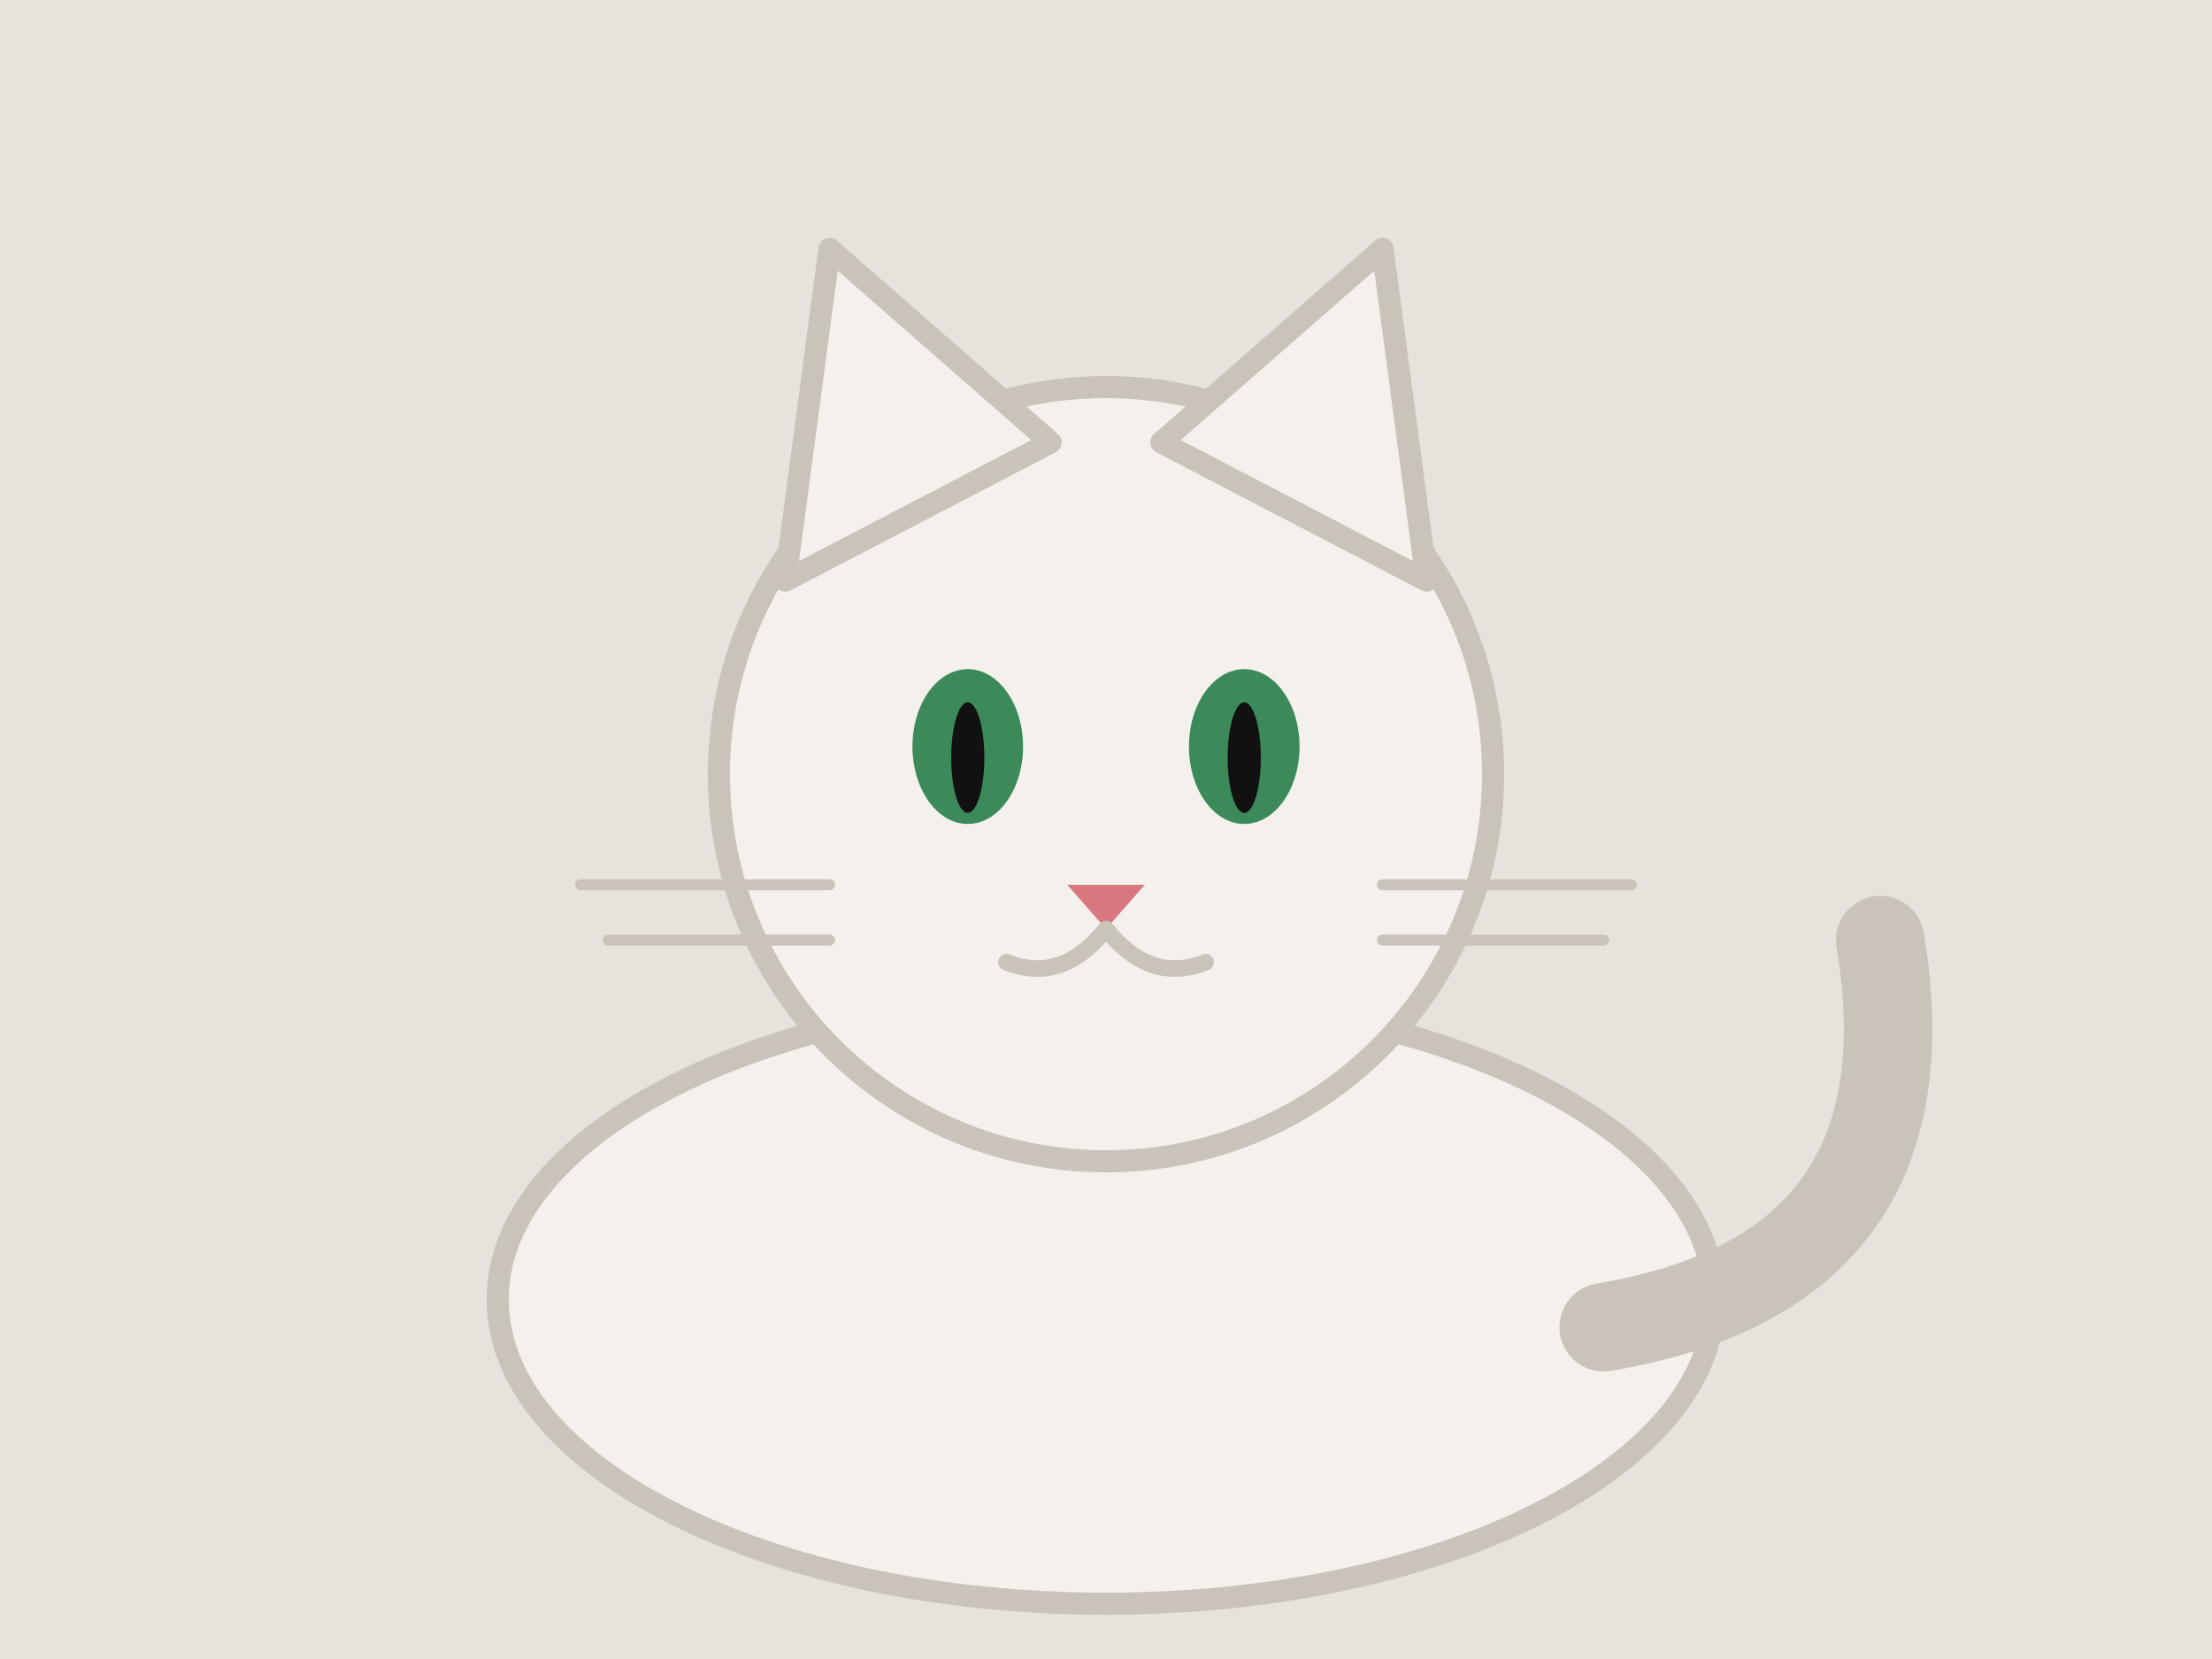
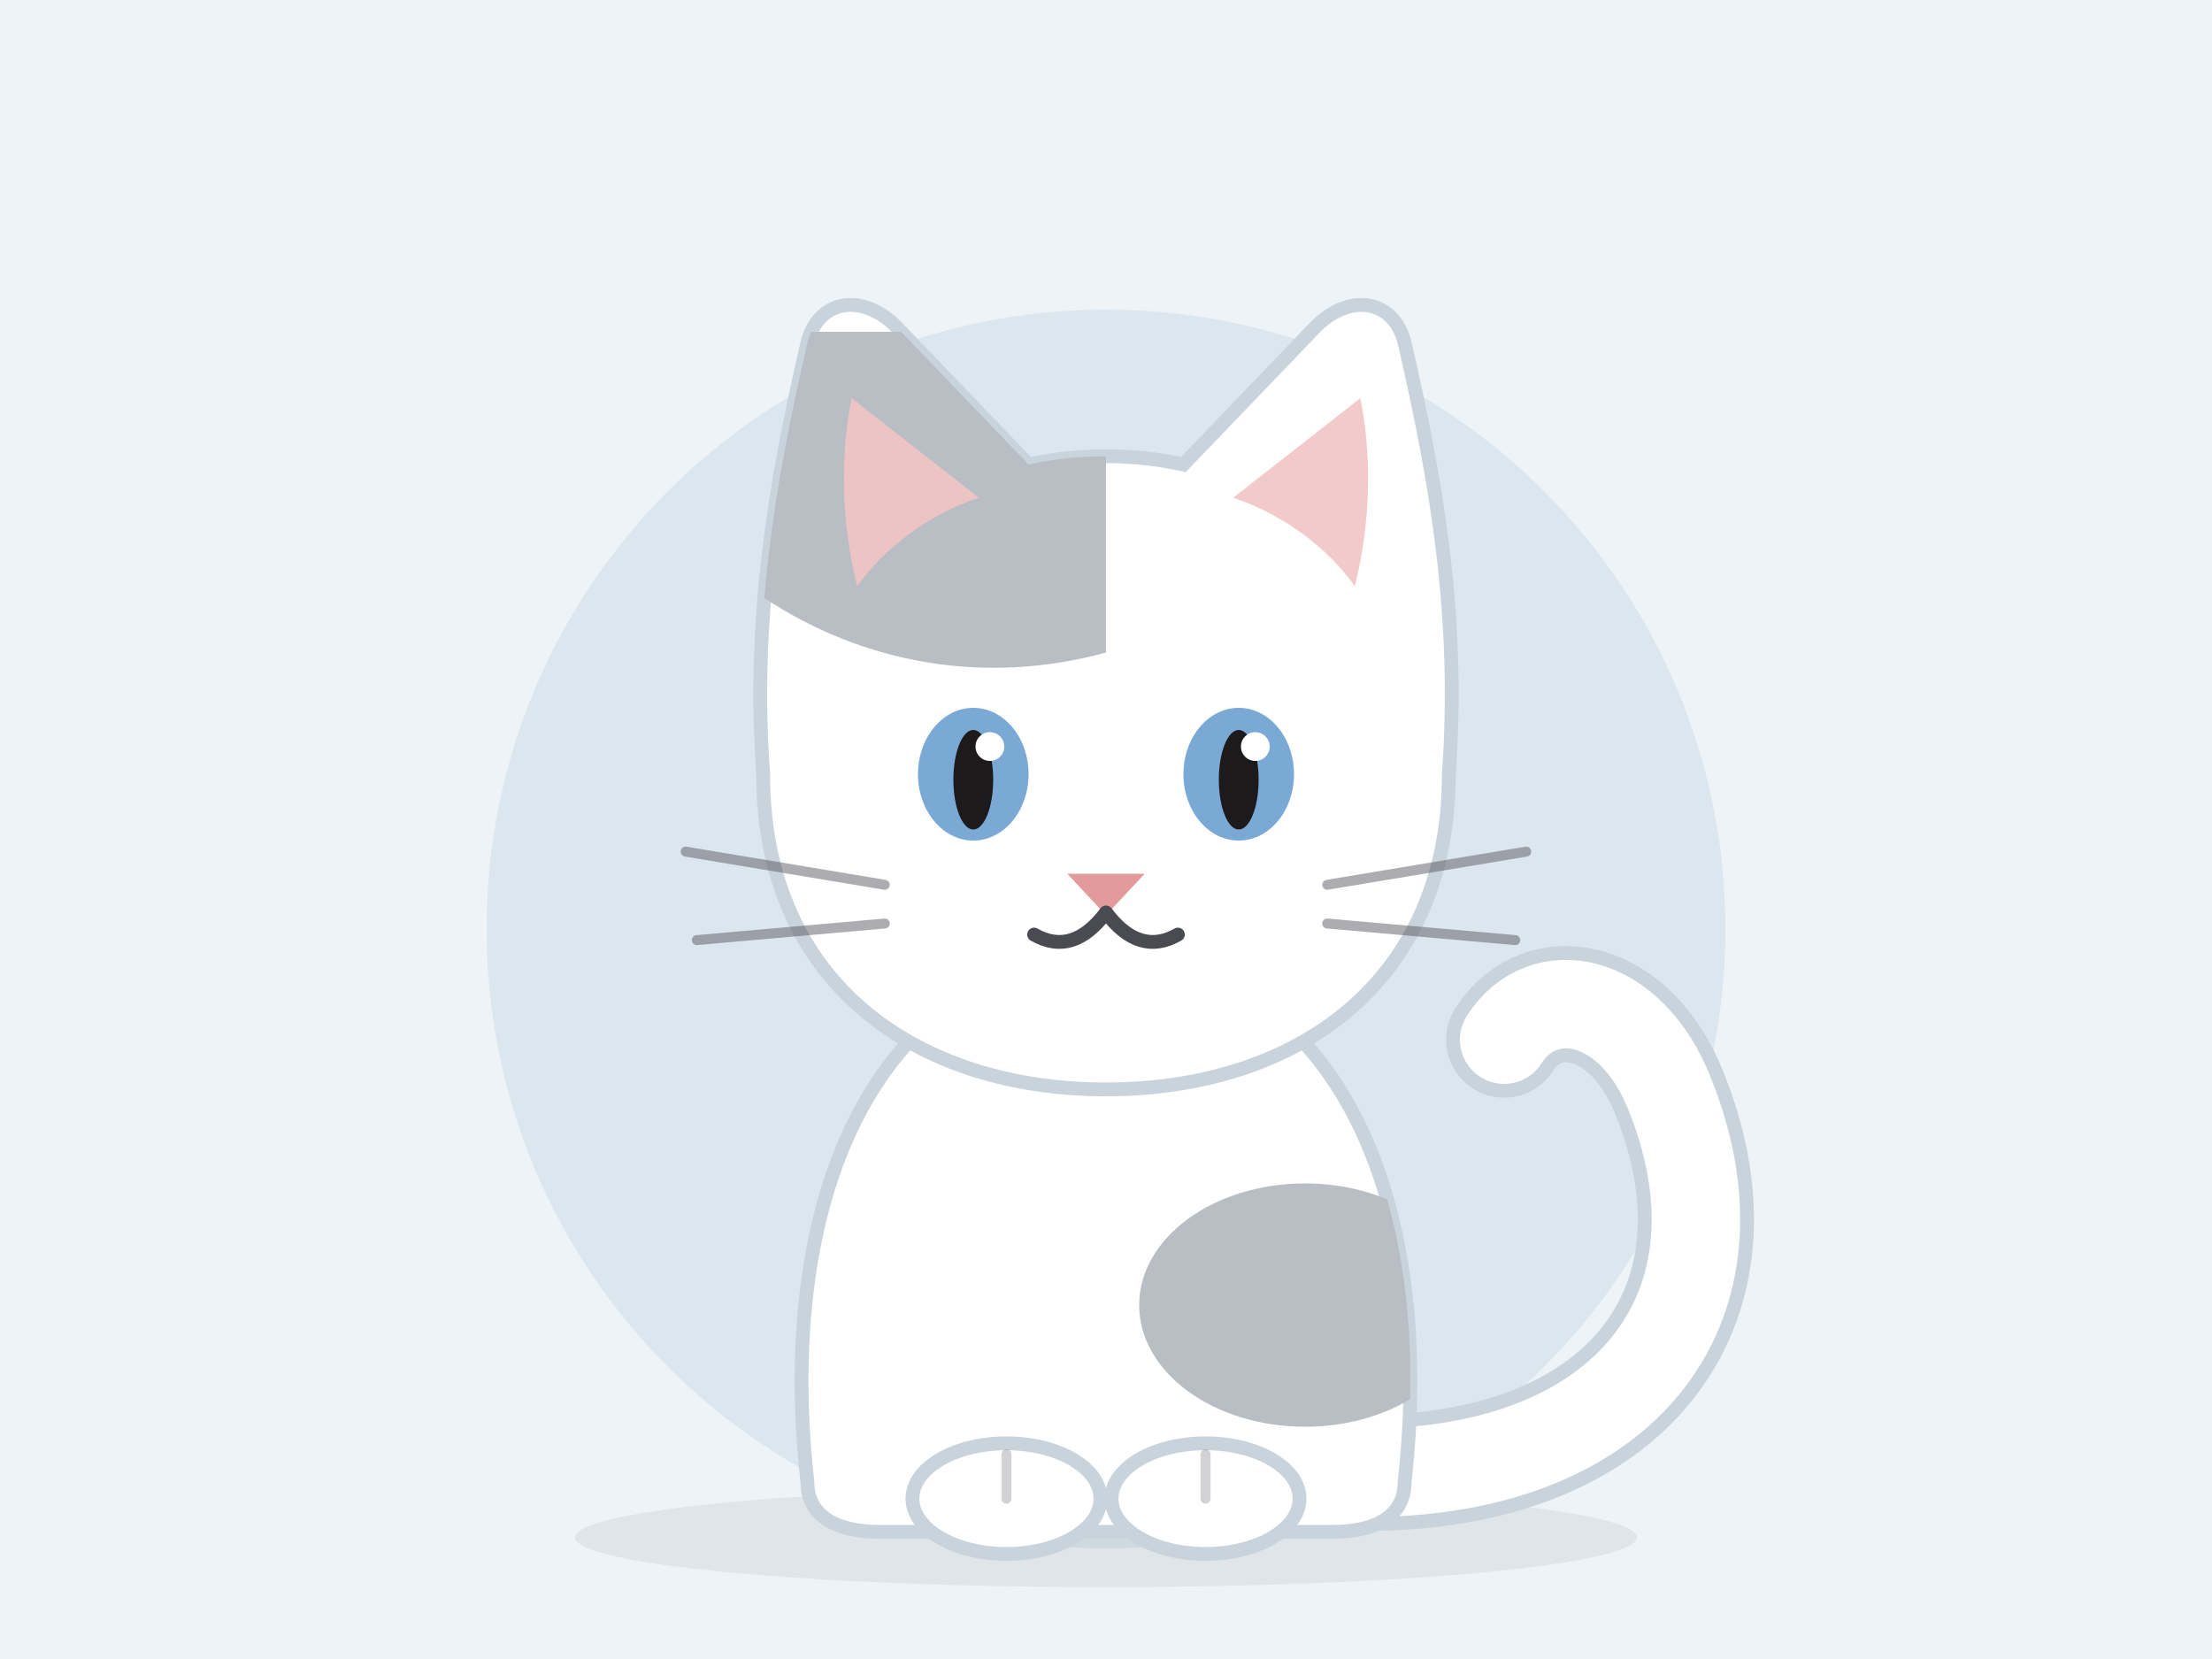
- <svg xmlns="http://www.w3.org/2000/svg" viewBox="0 0 400 300" role="img">
-   <rect width="400" height="300" fill="#E7E2DC" />
-   <ellipse cx="200" cy="235" rx="110" ry="55" fill="#F4F1EC" stroke="#C9C3BA" stroke-width="4" />
-   <path d="M290 240 q60 -10 50 -70" fill="none" stroke="#C9C3BA" stroke-width="16" stroke-linecap="round" />
-   <circle cx="200" cy="140" r="70" fill="#F4F1EC" stroke="#C9C3BA" stroke-width="4" />
-   <path d="M142 105 L150 45 L190 80 Z" fill="#F4F1EC" stroke="#C9C3BA" stroke-width="4" stroke-linejoin="round" />
-   <path d="M258 105 L250 45 L210 80 Z" fill="#F4F1EC" stroke="#C9C3BA" stroke-width="4" stroke-linejoin="round" />
-   <ellipse cx="175" cy="135" rx="10" ry="14" fill="#3C8A5A" />
-   <ellipse cx="225" cy="135" rx="10" ry="14" fill="#3C8A5A" />
-   <ellipse cx="175" cy="137" rx="3" ry="10" fill="#111" />
-   <ellipse cx="225" cy="137" rx="3" ry="10" fill="#111" />
-   <path d="M193 160 L207 160 L200 168 Z" fill="#D9777F" />
-   <path d="M200 168 q-8 10 -18 6 M200 168 q8 10 18 6" fill="none" stroke="#C9C3BA" stroke-width="3" stroke-linecap="round" />
-   <path d="M150 160 h-45 M150 170 h-40 M250 160 h45 M250 170 h40" stroke="#C9C3BA" stroke-width="2" stroke-linecap="round" />
+ <svg xmlns="http://www.w3.org/2000/svg" viewBox="0 0 400 300">
+   <defs>
+     <clipPath id="coat">
+       <path d="M138 140C136 112 140 88 146 62C148 54 156 53 162 59L186 84C195 82 205 82 214 84L238 59C244 53 252 54 254 62C260 88 264 112 262 140C262 178 234 197 200 197C166 197 138 178 138 140Z" />
+       <path d="M146 268C140 214 160 174 200 172C240 174 260 214 254 268C254 274 249 277 241 277H159C151 277 146 274 146 268Z" />
+     </clipPath>
+   </defs>
+   <rect width="400" height="300" fill="#EEF3F7" />
+   <circle cx="200" cy="168" r="112" fill="#DCE6EE" />
+   <ellipse cx="200" cy="278" rx="96" ry="9" fill="#1c1a1b" opacity=".07" />
+   <path d="M238 266C292 270 318 238 302 198C295 180 279 177 272 188" fill="none" stroke="#C9D3DB" stroke-width="21" stroke-linecap="round" />
+   <path d="M238 266C292 270 318 238 302 198C295 180 279 177 272 188" fill="none" stroke="#FFFFFF" stroke-width="16" stroke-linecap="round" />
+   <path d="M146 268C140 214 160 174 200 172C240 174 260 214 254 268C254 274 249 277 241 277H159C151 277 146 274 146 268Z" fill="#FFFFFF" stroke="#C9D3DB" stroke-width="2.5" />
+   <path d="M138 140C136 112 140 88 146 62C148 54 156 53 162 59L186 84C195 82 205 82 214 84L238 59C244 53 252 54 254 62C260 88 264 112 262 140C262 178 234 197 200 197C166 197 138 178 138 140Z" fill="#FFFFFF" stroke="#C9D3DB" stroke-width="2.5" />
+   <g clip-path="url(#coat)">
+     <path d="M138 60h62v58c-22 6-44 2-62-10Z" fill="#B8BEC4" />
+     <ellipse cx="236" cy="236" rx="30" ry="22" fill="#B8BEC4" />
+   </g>
+   <g fill="#F2C4C4" opacity=".9">
+     <path d="M154 72L177 90C168 93 160 99 155 106C152 94 152 82 154 72Z" />
+     <path d="M246 72L223 90C232 93 240 99 245 106C248 94 248 82 246 72Z" />
+   </g>
+   <g fill="#7BA9D6">
+     <ellipse cx="176" cy="140" rx="10" ry="12" />
+     <ellipse cx="224" cy="140" rx="10" ry="12" />
+   </g>
+   <g fill="#1c1a1b">
+     <ellipse cx="176" cy="141" rx="3.6" ry="9" />
+     <ellipse cx="224" cy="141" rx="3.6" ry="9" />
+   </g>
+   <g fill="#fff">
+     <circle cx="179" cy="135" r="2.6" />
+     <circle cx="227" cy="135" r="2.6" />
+   </g>
+   <path d="M193 158h14l-7 7.5z" fill="#E39A9A" />
+   <path d="M200 165q-6 8-13 4M200 165q6 8 13 4" fill="none" stroke="#4A4A52" stroke-width="2.5" stroke-linecap="round" />
+   <g stroke="#4A4A52" stroke-width="1.8" stroke-linecap="round" opacity=".45">
+     <path d="M160 160L124 154M160 167L126 170M240 160L276 154M240 167L274 170" />
+   </g>
+   <g fill="#FFFFFF" stroke="#C9D3DB" stroke-width="2.5">
+     <ellipse cx="182" cy="271" rx="17" ry="10" />
+     <ellipse cx="218" cy="271" rx="17" ry="10" />
+   </g>
+   <path d="M182 263v8M218 263v8" stroke="#4A4A52" stroke-width="1.8" stroke-linecap="round" opacity=".25" />
</svg>
